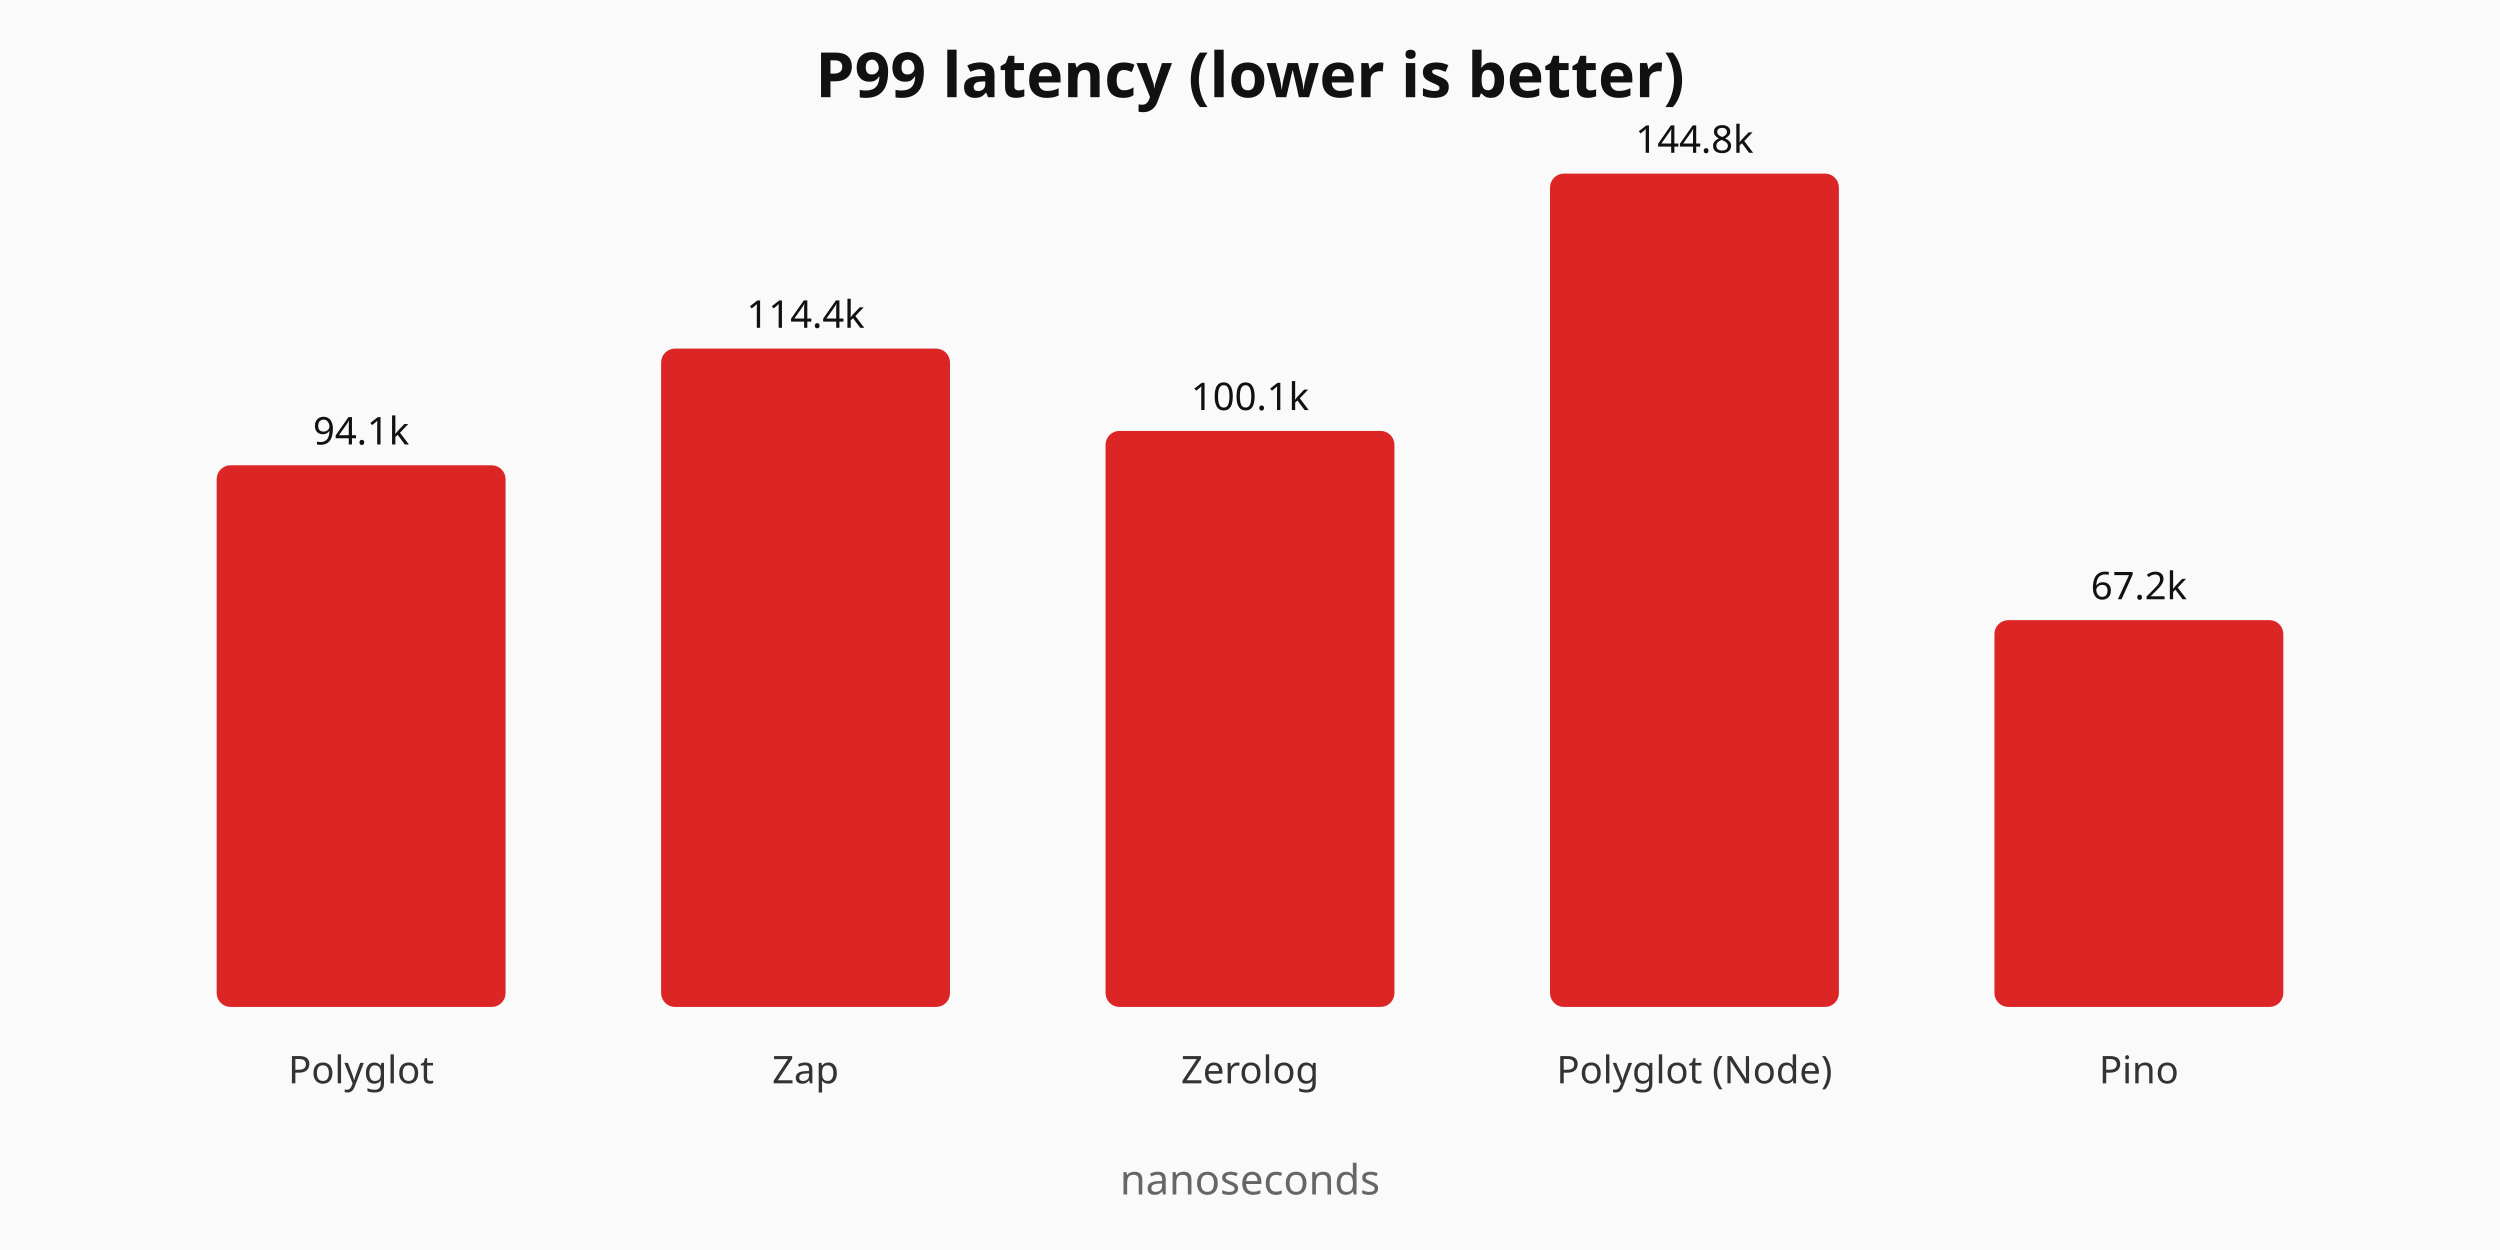
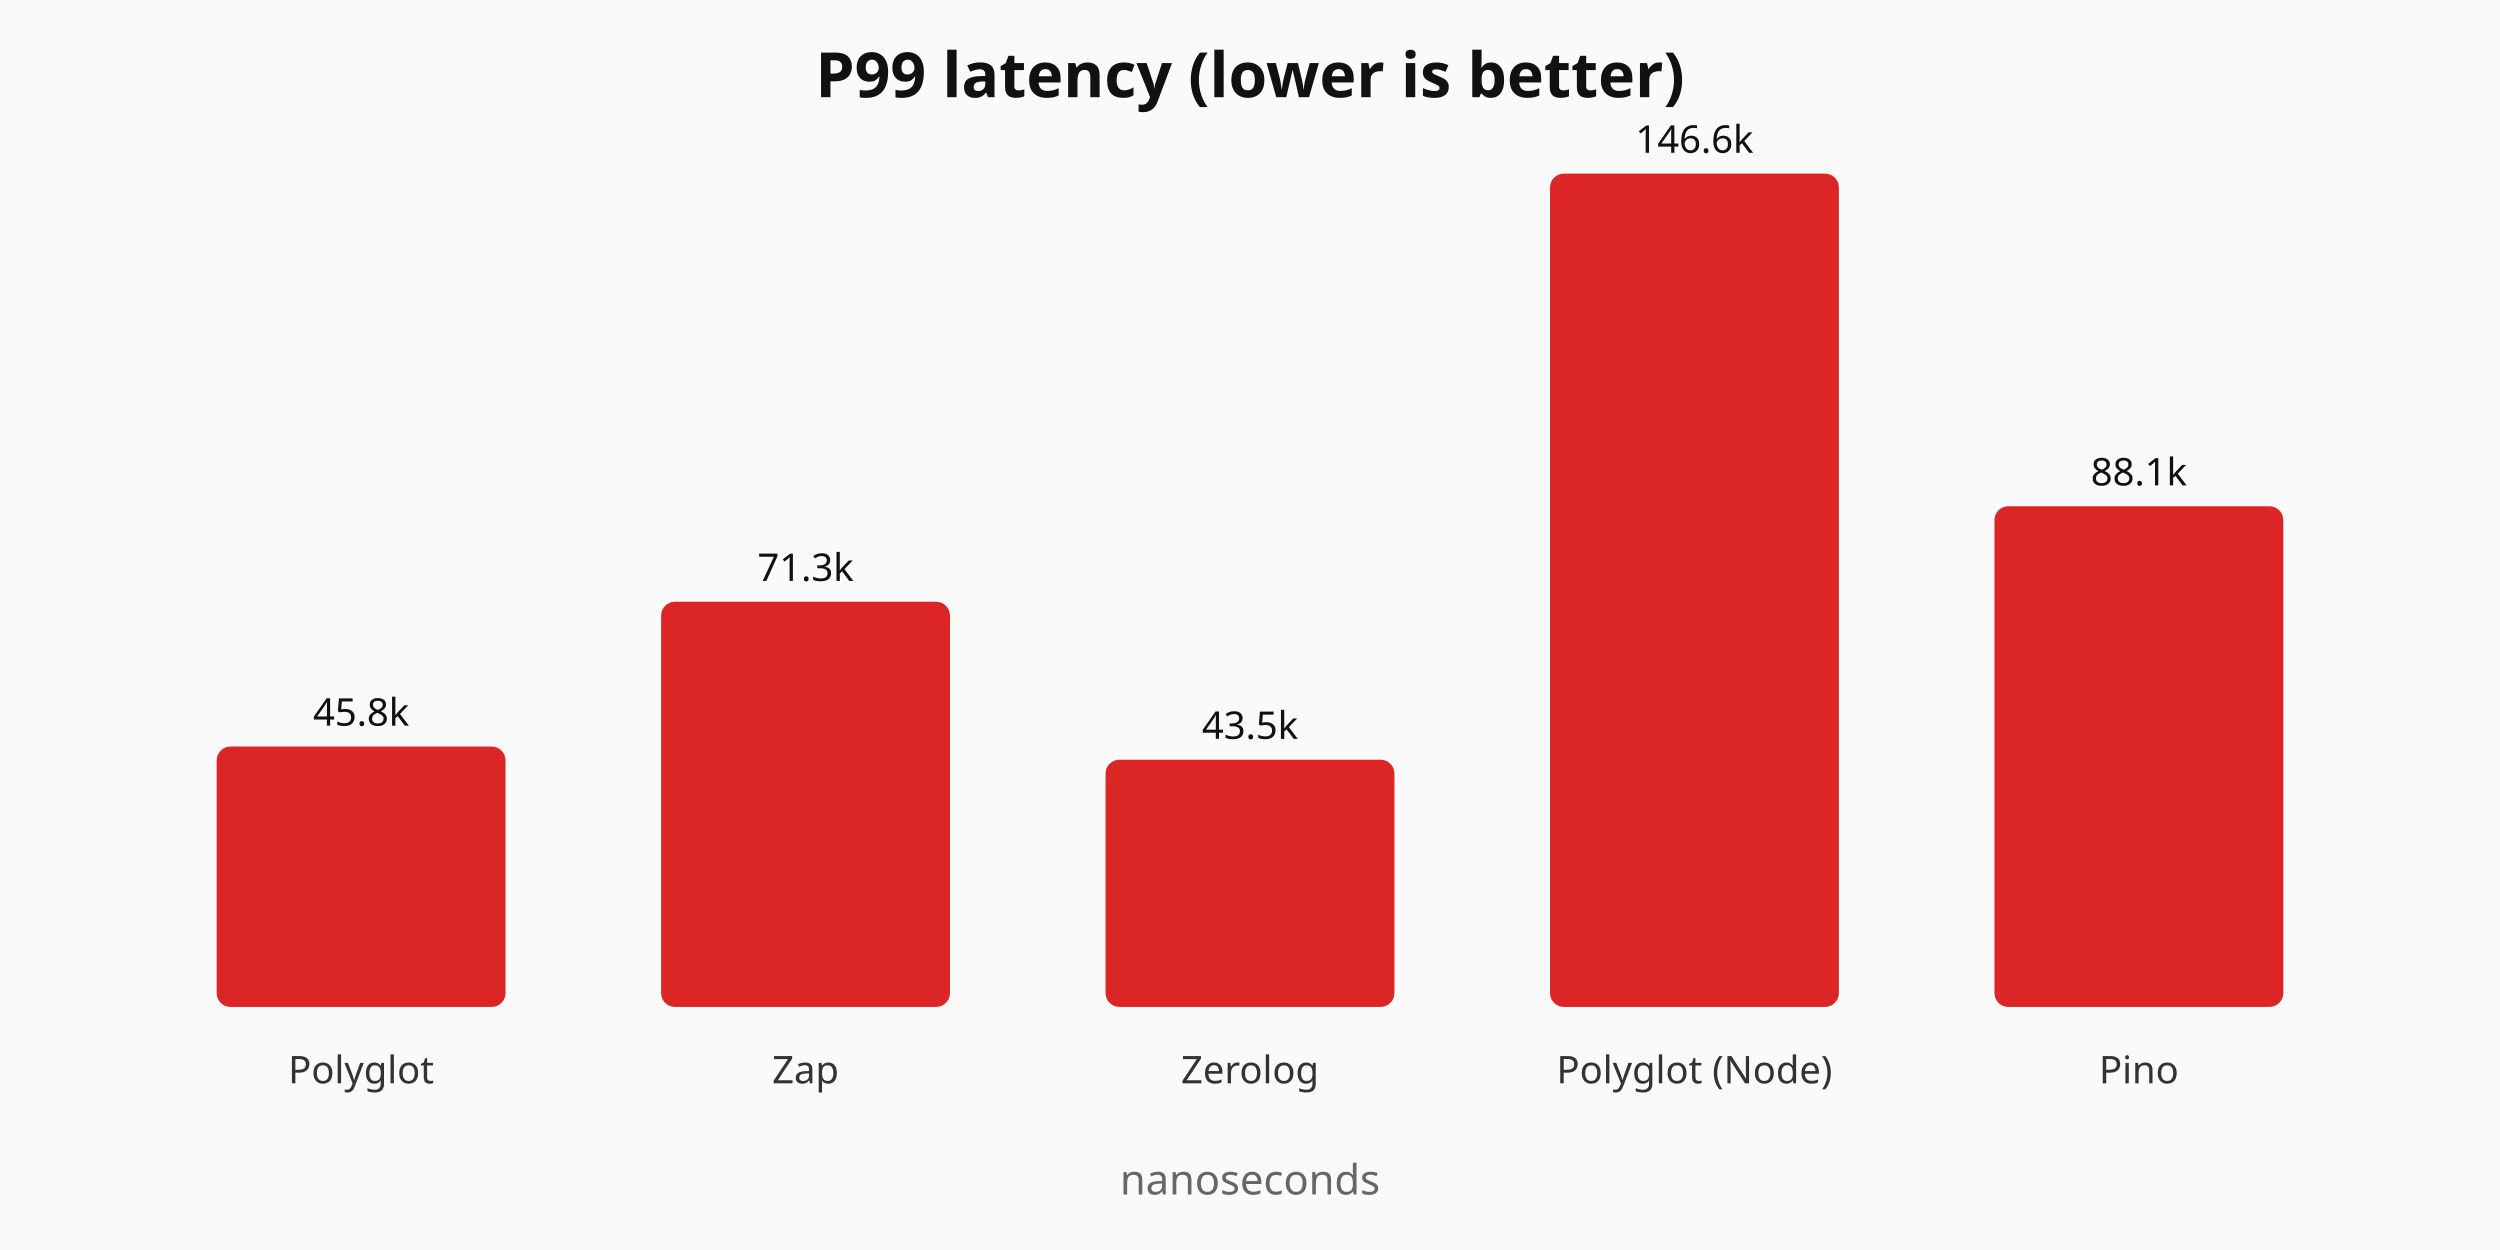
<svg xmlns="http://www.w3.org/2000/svg" width="720" height="360" font-family="Segoe UI, system-ui, sans-serif">
  <rect width="100%" height="100%" fill="#fafafa" />
  <text x="360.0" y="28" text-anchor="middle" font-size="18" font-weight="600" fill="#111">P99 latency (lower is better)</text>
  <text x="360.0" y="344" text-anchor="middle" font-size="12" fill="#666">nanoseconds</text>
-   <rect x="62.4" y="134.0" width="83.2" height="156.0" fill="#dc2626" rx="4" />
+   <rect x="62.4" y="215.0" width="83.2" height="75.0" fill="#dc2626" rx="4" />
  <text x="104.0" y="312" text-anchor="middle" font-size="11" fill="#333">Polyglot</text>
-   <text x="104.0" y="128.0" text-anchor="middle" font-size="11" fill="#111">94.1k</text>
-   <rect x="190.4" y="100.4" width="83.2" height="189.6" fill="#dc2626" rx="4" />
+   <text x="104.0" y="209.0" text-anchor="middle" font-size="11" fill="#111">45.8k</text>
+   <rect x="190.4" y="173.3" width="83.2" height="116.7" fill="#dc2626" rx="4" />
  <text x="232.0" y="312" text-anchor="middle" font-size="11" fill="#333">Zap</text>
-   <text x="232.0" y="94.4" text-anchor="middle" font-size="11" fill="#111">114.4k</text>
-   <rect x="318.4" y="124.1" width="83.2" height="165.9" fill="#dc2626" rx="4" />
+   <text x="232.0" y="167.3" text-anchor="middle" font-size="11" fill="#111">71.3k</text>
+   <rect x="318.4" y="218.8" width="83.2" height="71.2" fill="#dc2626" rx="4" />
  <text x="360.0" y="312" text-anchor="middle" font-size="11" fill="#333">Zerolog</text>
-   <text x="360.0" y="118.1" text-anchor="middle" font-size="11" fill="#111">100.1k</text>
+   <text x="360.0" y="212.8" text-anchor="middle" font-size="11" fill="#111">43.5k</text>
  <rect x="446.4" y="50.0" width="83.2" height="240.0" fill="#dc2626" rx="4" />
  <text x="488.0" y="312" text-anchor="middle" font-size="11" fill="#333">Polyglot (Node)</text>
-   <text x="488.0" y="44.0" text-anchor="middle" font-size="11" fill="#111">144.8k</text>
-   <rect x="574.4" y="178.6" width="83.2" height="111.4" fill="#dc2626" rx="4" />
+   <text x="488.0" y="44.0" text-anchor="middle" font-size="11" fill="#111">146.6k</text>
+   <rect x="574.4" y="145.8" width="83.2" height="144.2" fill="#dc2626" rx="4" />
  <text x="616.0" y="312" text-anchor="middle" font-size="11" fill="#333">Pino</text>
-   <text x="616.0" y="172.6" text-anchor="middle" font-size="11" fill="#111">67.2k</text>
+   <text x="616.0" y="139.8" text-anchor="middle" font-size="11" fill="#111">88.1k</text>
</svg>
